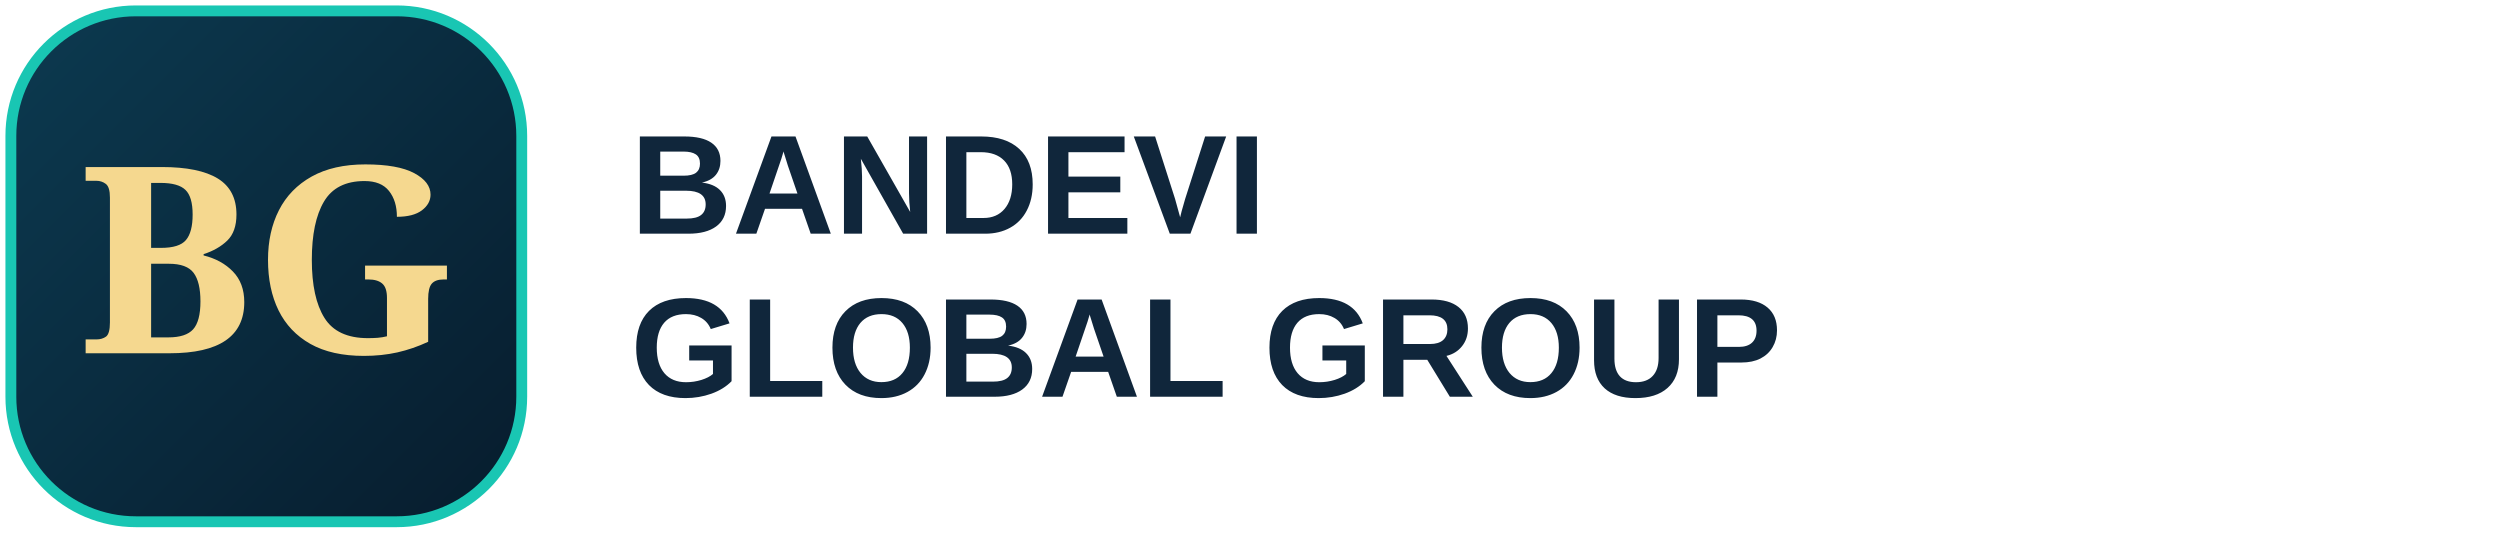
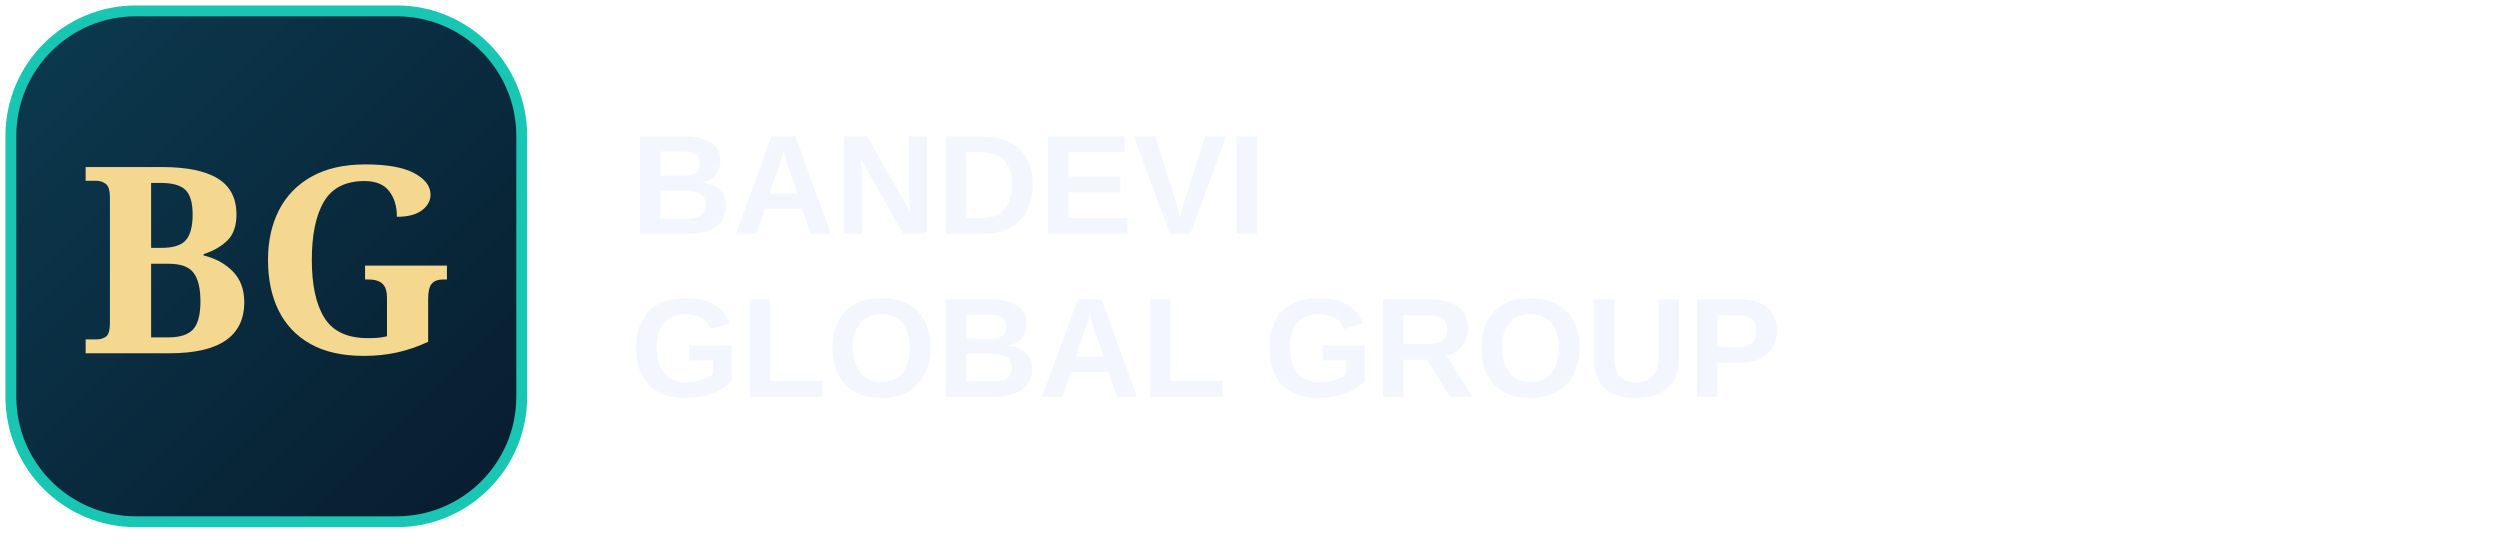
<svg xmlns="http://www.w3.org/2000/svg" viewBox="0 0 460 100" role="img" aria-label="Bandevi Global Group">
  <defs>
    <linearGradient id="g" x1="0" y1="0" x2="1" y2="1">
      <stop stop-color="#0c3a50" />
      <stop offset="1" stop-color="#071c2d" />
    </linearGradient>
  </defs>
  <rect x="2" y="2" width="94" height="94" rx="23" fill="url(#g)" stroke="#19c6b3" stroke-width="2" />
  <text x="49" y="65" text-anchor="middle" font-family="Georgia,serif" font-size="48" font-weight="bold" fill="#f5d88f">BG</text>
-   <text x="116" y="43" font-family="Arial,sans-serif" font-size="26" font-weight="800" fill="#10263b">BANDEVI</text>
-   <text x="116" y="73" font-family="Arial,sans-serif" font-size="26" font-weight="800" fill="#10263b">GLOBAL GROUP</text>
+   <text x="116" y="43" font-family="Arial,sans-serif" font-size="26" font-weight="800" fill="#F4F6FF">BANDEVI</text>
+   <text x="116" y="73" font-family="Arial,sans-serif" font-size="26" font-weight="800" fill="#F4F6FF">GLOBAL GROUP</text>
</svg>
